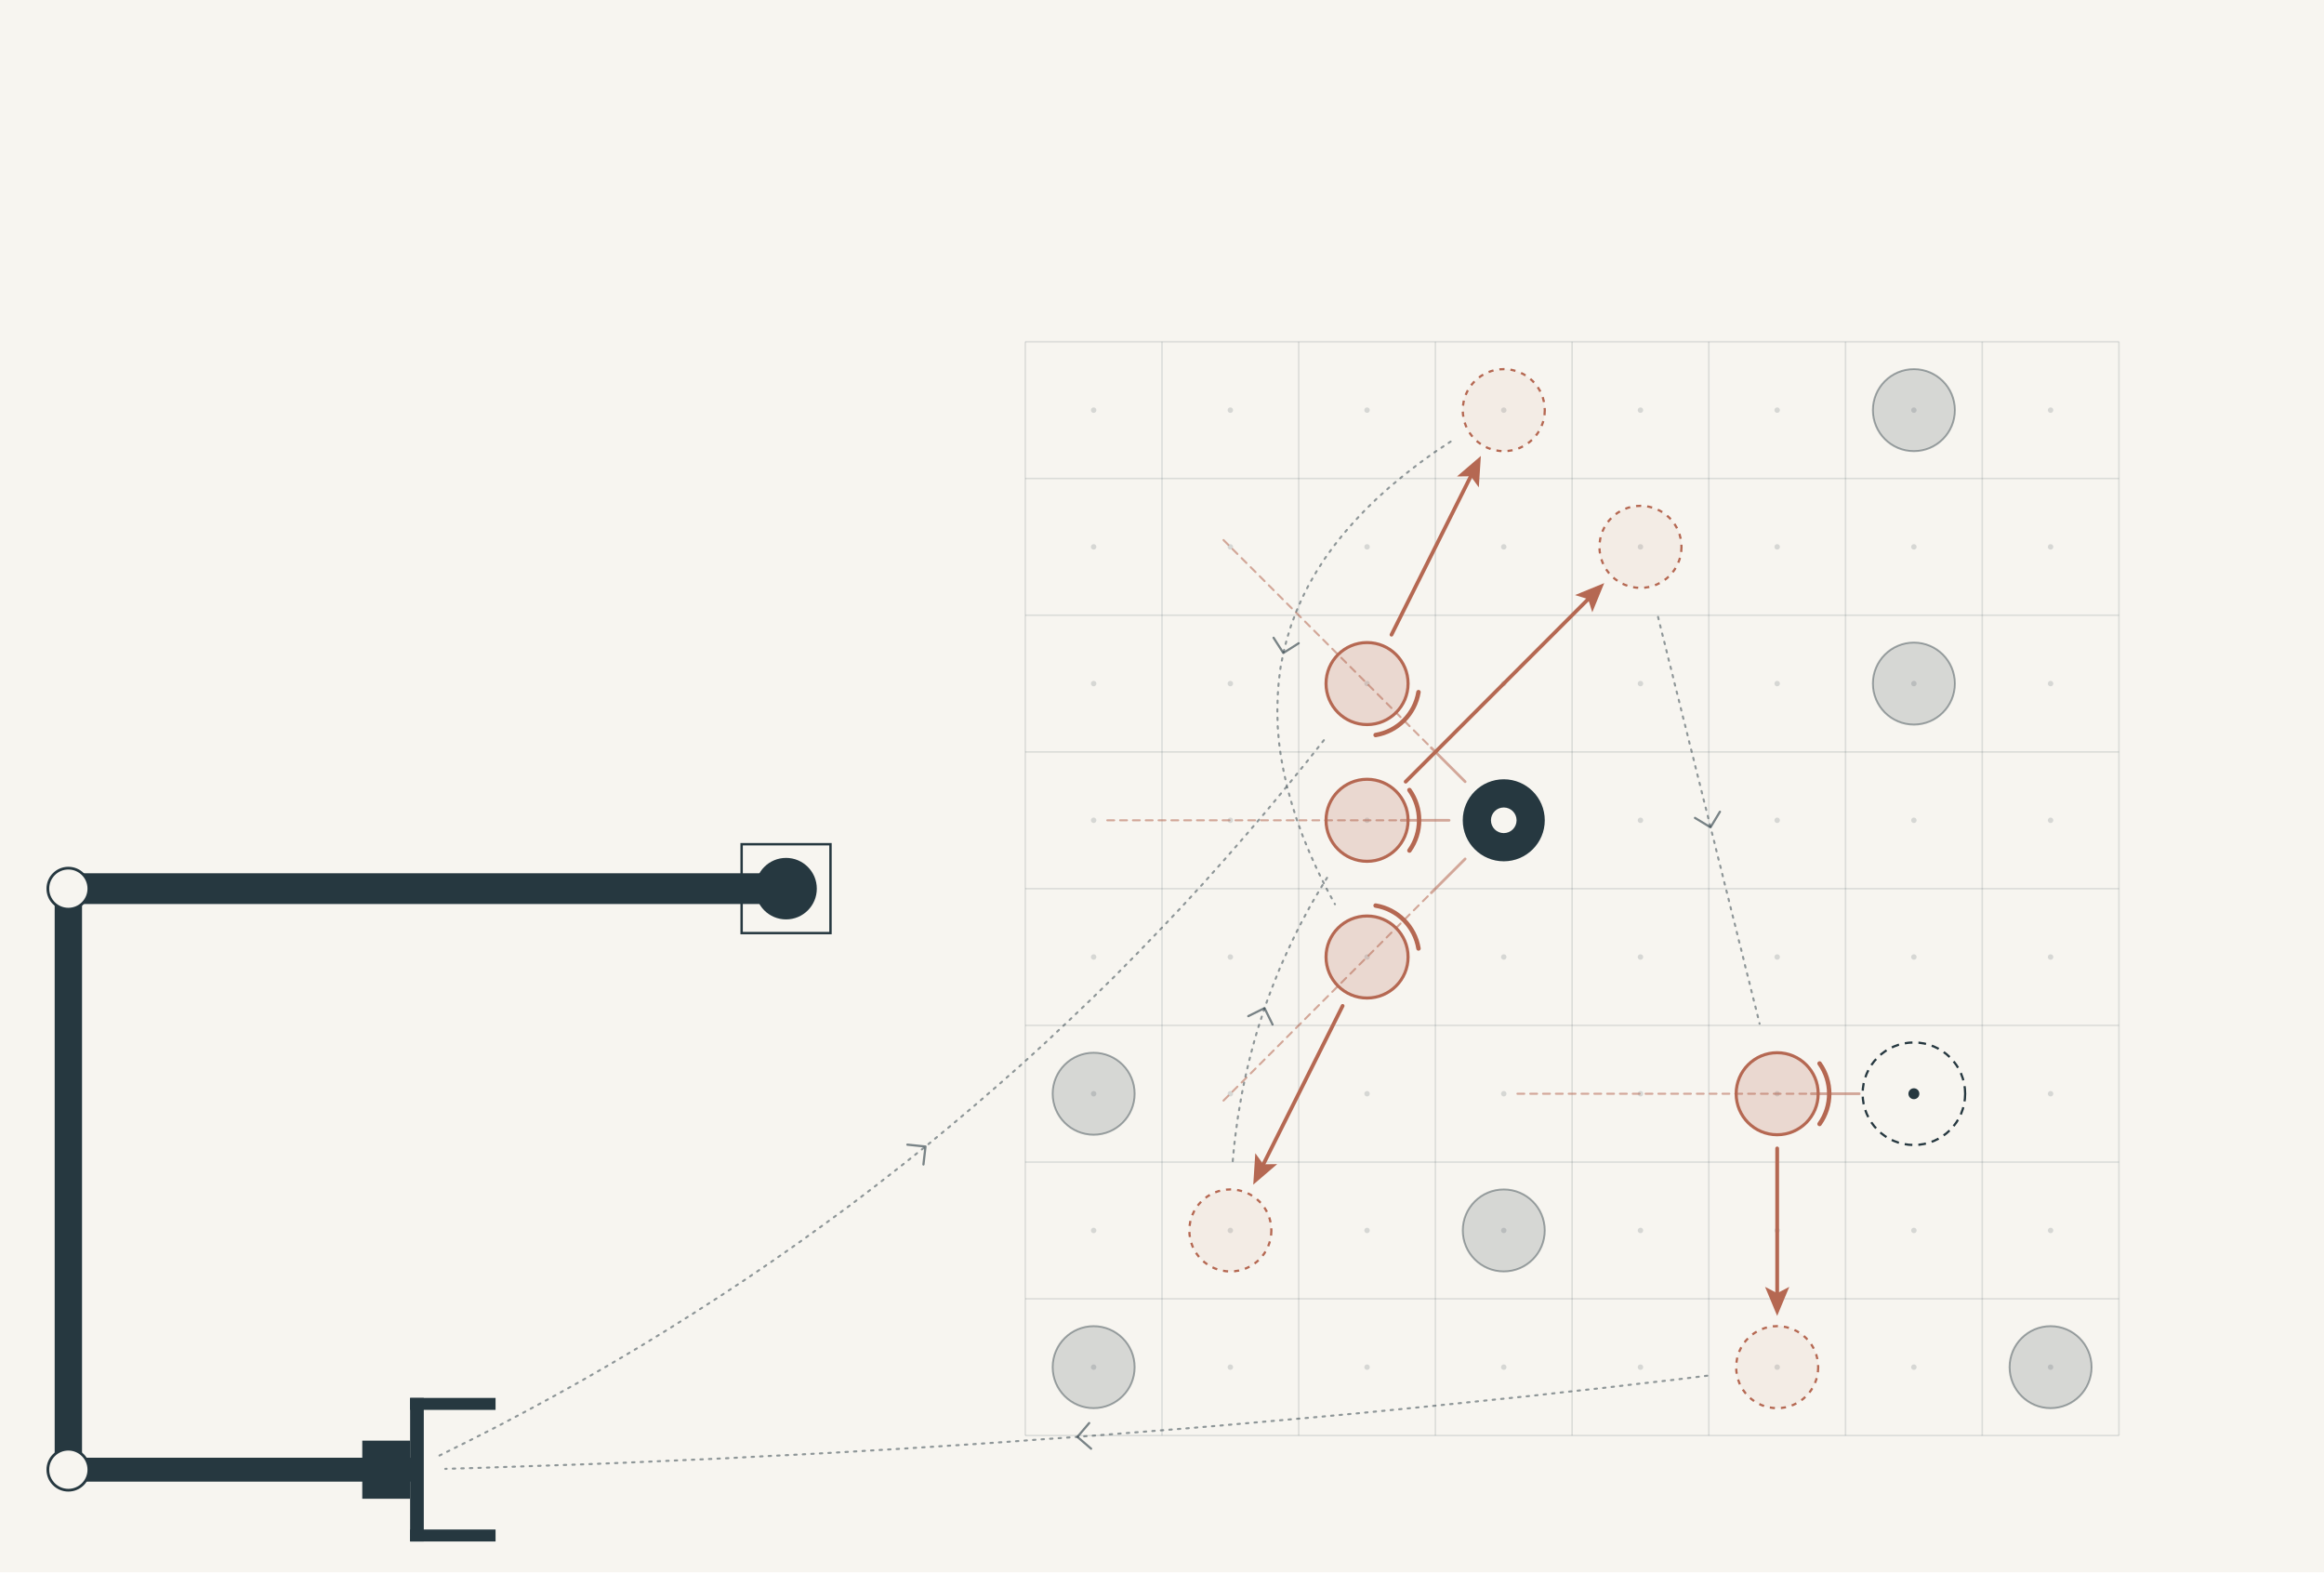
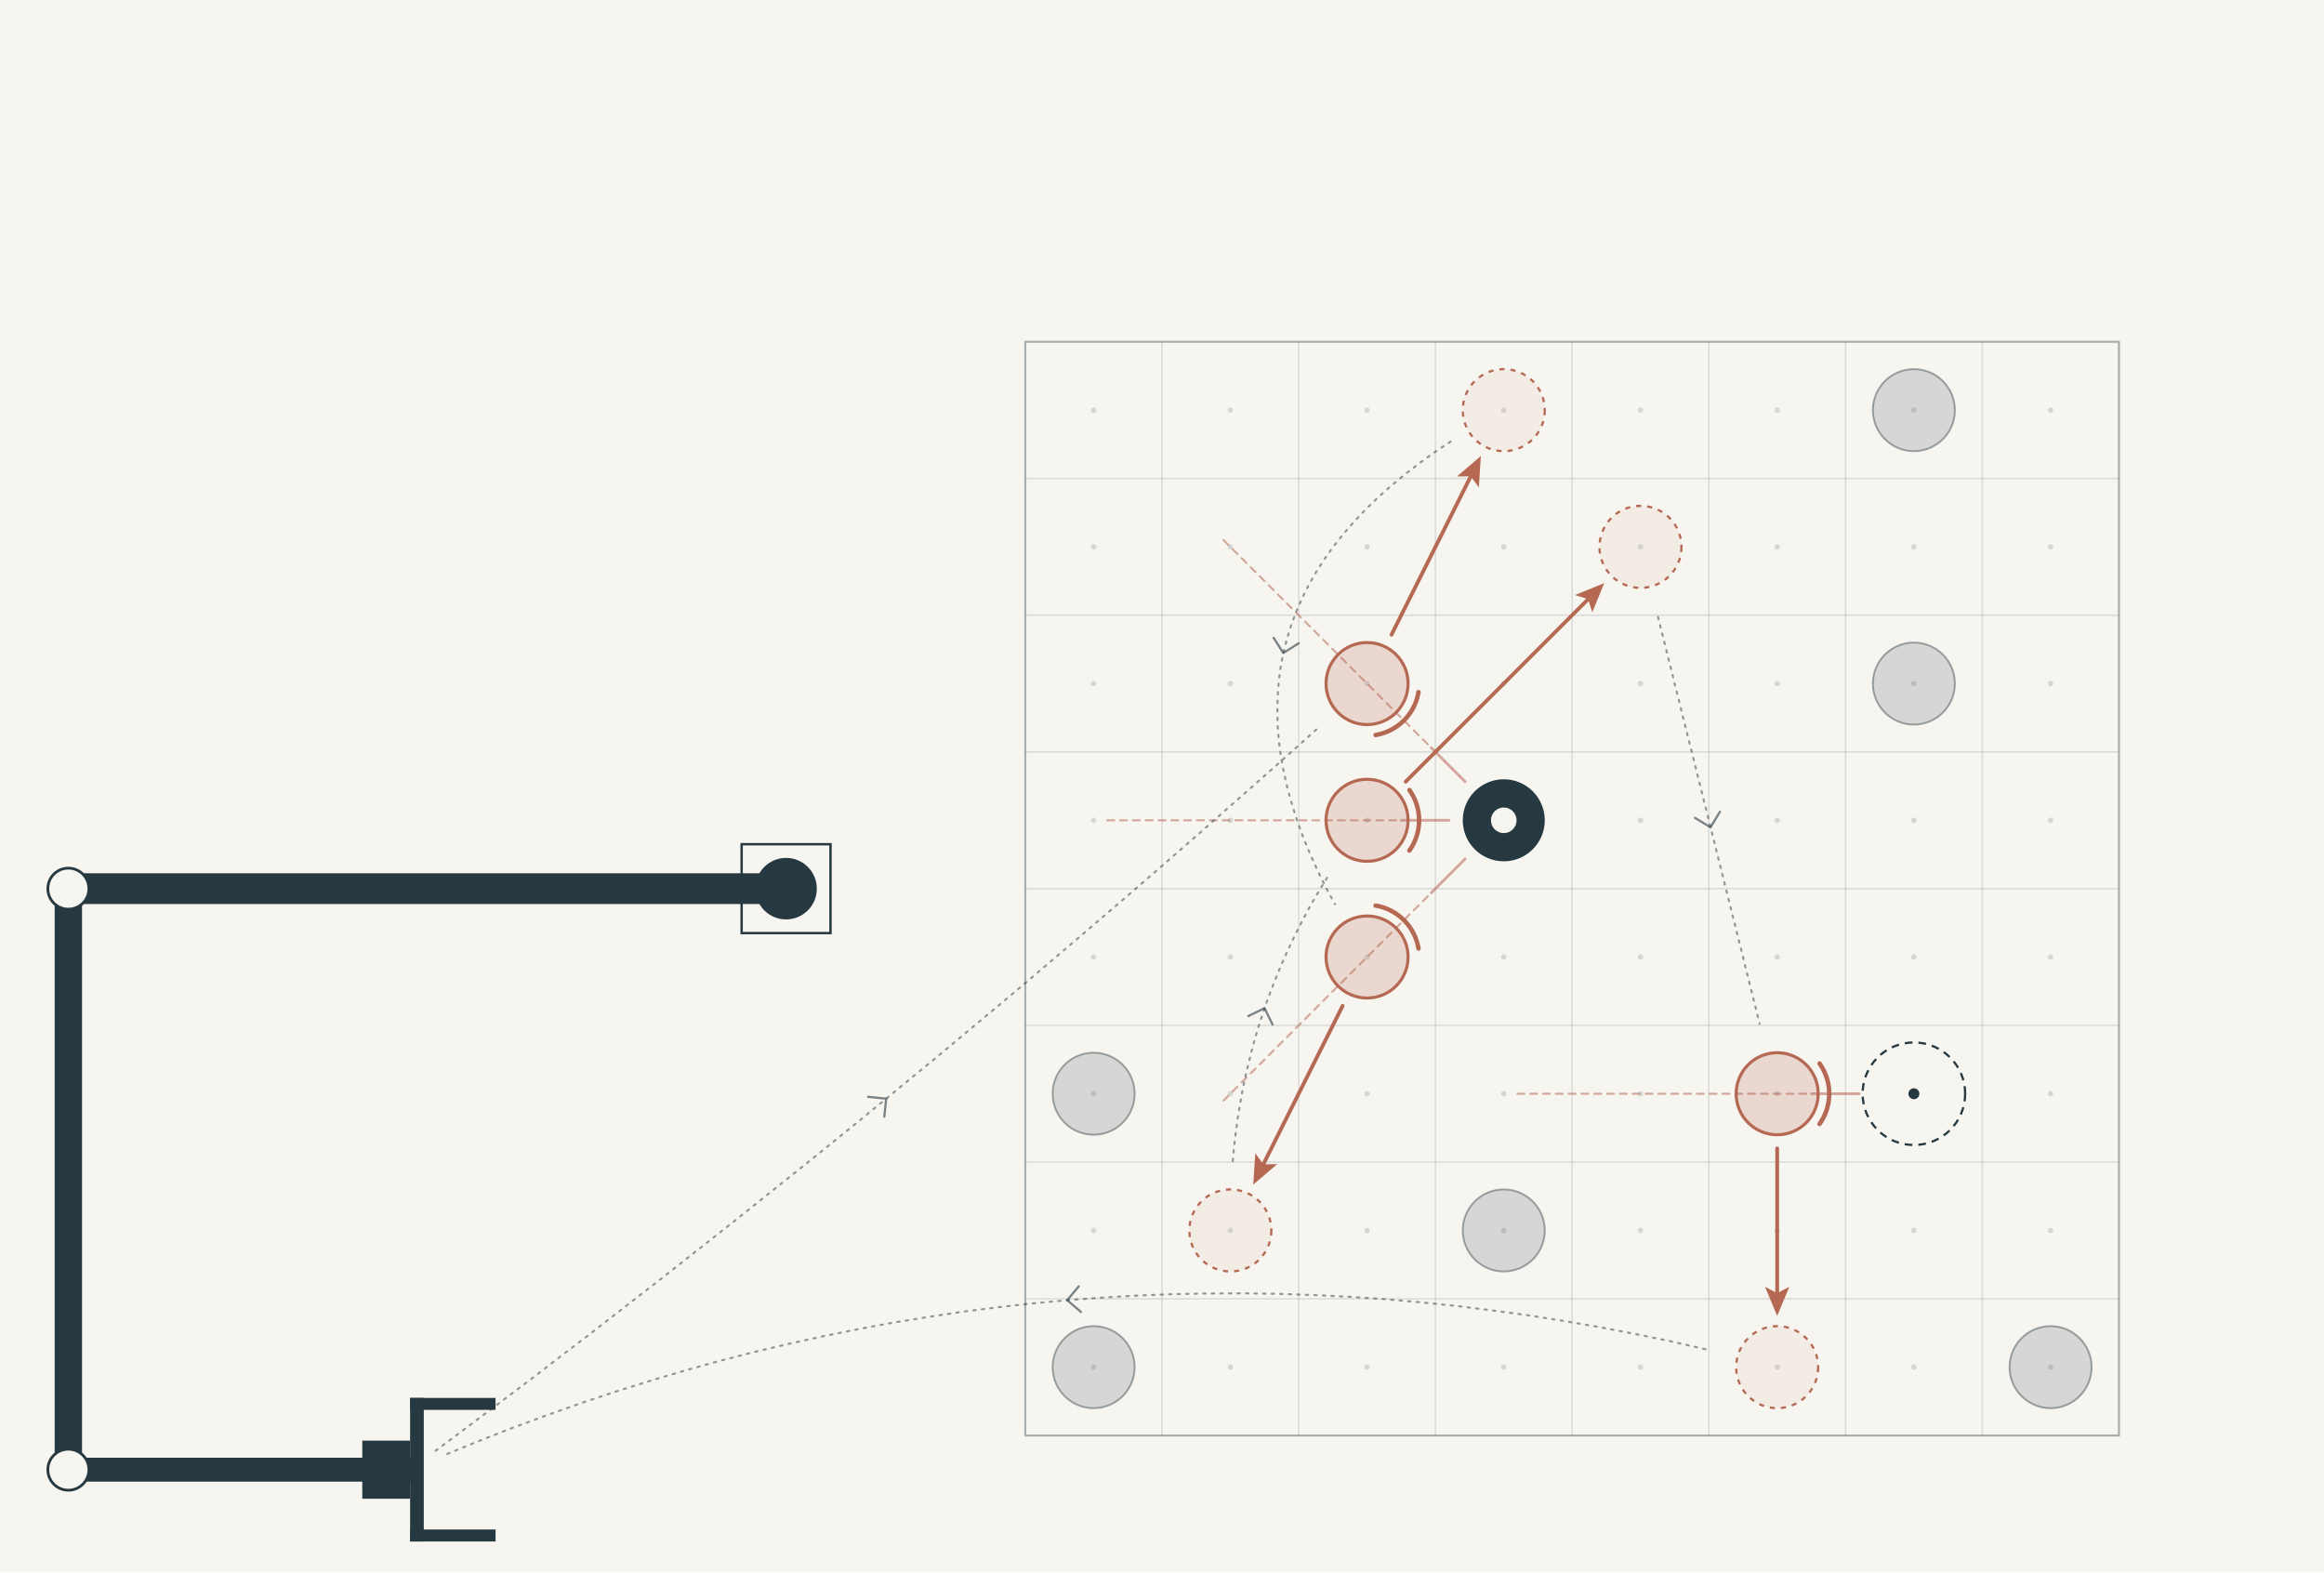
<svg xmlns="http://www.w3.org/2000/svg" viewBox="0 0 1360 920" width="1360" height="920" fill="none" shape-rendering="geometricPrecision">
  <rect width="100%" height="100%" fill="#F7F5F0" />
  <g id="lattice">
    <g id="lattice-lines" stroke="#263840" stroke-width="0.9" stroke-opacity="0.13" fill="none">
      <path d="M600,840 L600,200" />
      <path d="M680,840 L680,200" />
      <path d="M760,840 L760,200" />
      <path d="M840,840 L840,200" />
      <path d="M920,840 L920,200" />
      <path d="M1000,840 L1000,200" />
      <path d="M1080,840 L1080,200" />
      <path d="M1160,840 L1160,200" />
      <path d="M1240,840 L1240,200" />
      <path d="M600,840 L1240,840" />
      <path d="M600,760 L1240,760" />
      <path d="M600,680 L1240,680" />
      <path d="M600,600 L1240,600" />
      <path d="M600,520 L1240,520" />
      <path d="M600,440 L1240,440" />
      <path d="M600,360 L1240,360" />
      <path d="M600,280 L1240,280" />
      <path d="M600,200 L1240,200" />
    </g>
+     <rect x="600" y="200" width="640" height="640" stroke="#263840" stroke-opacity="0.3" stroke-width="1.2" />
    <g id="lattice-centres">
      <circle cx="640" cy="800" r="1.6" fill="#263840" fill-opacity="0.16" />
      <circle cx="720" cy="800" r="1.6" fill="#263840" fill-opacity="0.16" />
      <circle cx="800" cy="800" r="1.6" fill="#263840" fill-opacity="0.16" />
      <circle cx="880" cy="800" r="1.6" fill="#263840" fill-opacity="0.16" />
      <circle cx="960" cy="800" r="1.6" fill="#263840" fill-opacity="0.16" />
      <circle cx="1040" cy="800" r="1.6" fill="#263840" fill-opacity="0.16" />
      <circle cx="1120" cy="800" r="1.6" fill="#263840" fill-opacity="0.16" />
      <circle cx="1200" cy="800" r="1.6" fill="#263840" fill-opacity="0.16" />
      <circle cx="640" cy="720" r="1.6" fill="#263840" fill-opacity="0.16" />
      <circle cx="720" cy="720" r="1.6" fill="#263840" fill-opacity="0.16" />
      <circle cx="800" cy="720" r="1.6" fill="#263840" fill-opacity="0.16" />
      <circle cx="880" cy="720" r="1.6" fill="#263840" fill-opacity="0.16" />
      <circle cx="960" cy="720" r="1.6" fill="#263840" fill-opacity="0.16" />
      <circle cx="1040" cy="720" r="1.6" fill="#263840" fill-opacity="0.16" />
      <circle cx="1120" cy="720" r="1.6" fill="#263840" fill-opacity="0.16" />
      <circle cx="1200" cy="720" r="1.6" fill="#263840" fill-opacity="0.16" />
      <circle cx="640" cy="640" r="1.6" fill="#263840" fill-opacity="0.16" />
      <circle cx="720" cy="640" r="1.6" fill="#263840" fill-opacity="0.16" />
      <circle cx="800" cy="640" r="1.6" fill="#263840" fill-opacity="0.16" />
      <circle cx="880" cy="640" r="1.6" fill="#263840" fill-opacity="0.16" />
      <circle cx="960" cy="640" r="1.6" fill="#263840" fill-opacity="0.16" />
      <circle cx="1040" cy="640" r="1.6" fill="#263840" fill-opacity="0.16" />
      <circle cx="1120" cy="640" r="1.6" fill="#263840" fill-opacity="0.16" />
      <circle cx="1200" cy="640" r="1.6" fill="#263840" fill-opacity="0.16" />
      <circle cx="640" cy="560" r="1.6" fill="#263840" fill-opacity="0.16" />
      <circle cx="720" cy="560" r="1.6" fill="#263840" fill-opacity="0.16" />
      <circle cx="800" cy="560" r="1.6" fill="#263840" fill-opacity="0.16" />
      <circle cx="880" cy="560" r="1.6" fill="#263840" fill-opacity="0.16" />
      <circle cx="960" cy="560" r="1.6" fill="#263840" fill-opacity="0.16" />
      <circle cx="1040" cy="560" r="1.6" fill="#263840" fill-opacity="0.16" />
      <circle cx="1120" cy="560" r="1.6" fill="#263840" fill-opacity="0.16" />
      <circle cx="1200" cy="560" r="1.6" fill="#263840" fill-opacity="0.16" />
      <circle cx="640" cy="480" r="1.6" fill="#263840" fill-opacity="0.16" />
      <circle cx="720" cy="480" r="1.6" fill="#263840" fill-opacity="0.16" />
      <circle cx="800" cy="480" r="1.6" fill="#263840" fill-opacity="0.16" />
      <circle cx="880" cy="480" r="1.6" fill="#263840" fill-opacity="0.16" />
      <circle cx="960" cy="480" r="1.6" fill="#263840" fill-opacity="0.16" />
      <circle cx="1040" cy="480" r="1.6" fill="#263840" fill-opacity="0.16" />
      <circle cx="1120" cy="480" r="1.6" fill="#263840" fill-opacity="0.16" />
      <circle cx="1200" cy="480" r="1.6" fill="#263840" fill-opacity="0.16" />
      <circle cx="640" cy="400" r="1.6" fill="#263840" fill-opacity="0.16" />
      <circle cx="720" cy="400" r="1.6" fill="#263840" fill-opacity="0.16" />
      <circle cx="800" cy="400" r="1.6" fill="#263840" fill-opacity="0.16" />
      <circle cx="880" cy="400" r="1.6" fill="#263840" fill-opacity="0.16" />
      <circle cx="960" cy="400" r="1.6" fill="#263840" fill-opacity="0.16" />
      <circle cx="1040" cy="400" r="1.6" fill="#263840" fill-opacity="0.16" />
      <circle cx="1120" cy="400" r="1.6" fill="#263840" fill-opacity="0.16" />
      <circle cx="1200" cy="400" r="1.6" fill="#263840" fill-opacity="0.16" />
      <circle cx="640" cy="320" r="1.6" fill="#263840" fill-opacity="0.16" />
      <circle cx="720" cy="320" r="1.6" fill="#263840" fill-opacity="0.16" />
      <circle cx="800" cy="320" r="1.6" fill="#263840" fill-opacity="0.16" />
      <circle cx="880" cy="320" r="1.6" fill="#263840" fill-opacity="0.16" />
      <circle cx="960" cy="320" r="1.6" fill="#263840" fill-opacity="0.16" />
      <circle cx="1040" cy="320" r="1.6" fill="#263840" fill-opacity="0.16" />
      <circle cx="1120" cy="320" r="1.6" fill="#263840" fill-opacity="0.16" />
      <circle cx="1200" cy="320" r="1.6" fill="#263840" fill-opacity="0.16" />
      <circle cx="640" cy="240" r="1.6" fill="#263840" fill-opacity="0.16" />
      <circle cx="720" cy="240" r="1.6" fill="#263840" fill-opacity="0.16" />
      <circle cx="800" cy="240" r="1.6" fill="#263840" fill-opacity="0.16" />
      <circle cx="880" cy="240" r="1.6" fill="#263840" fill-opacity="0.16" />
      <circle cx="960" cy="240" r="1.6" fill="#263840" fill-opacity="0.16" />
      <circle cx="1040" cy="240" r="1.6" fill="#263840" fill-opacity="0.16" />
      <circle cx="1120" cy="240" r="1.6" fill="#263840" fill-opacity="0.16" />
      <circle cx="1200" cy="240" r="1.6" fill="#263840" fill-opacity="0.16" />
    </g>
  </g>
  <g id="goal">
    <circle cx="1120" cy="640" r="30" fill="none" stroke="#263840" stroke-width="1.3" stroke-dasharray="4.5 3.5" />
    <circle cx="1120" cy="640" r="3.2" fill="#263840" />
  </g>
  <g id="discs-context">
    <circle cx="1120" cy="240" r="24" id="c0" fill="#263840" fill-opacity="0.16" stroke="#263840" stroke-opacity="0.42" stroke-width="1.1" />
    <circle cx="1120" cy="400" r="24" id="c1" fill="#263840" fill-opacity="0.16" stroke="#263840" stroke-opacity="0.42" stroke-width="1.1" />
    <circle cx="640" cy="800" r="24" id="c2" fill="#263840" fill-opacity="0.16" stroke="#263840" stroke-opacity="0.42" stroke-width="1.1" />
    <circle cx="880" cy="720" r="24" id="c3" fill="#263840" fill-opacity="0.16" stroke="#263840" stroke-opacity="0.42" stroke-width="1.1" />
    <circle cx="1200" cy="800" r="24" id="c4" fill="#263840" fill-opacity="0.16" stroke="#263840" stroke-opacity="0.42" stroke-width="1.1" />
    <circle cx="640" cy="640" r="24" id="c5" fill="#263840" fill-opacity="0.16" stroke="#263840" stroke-opacity="0.42" stroke-width="1.1" />
  </g>
  <g id="destinations-filled">
    <circle cx="880" cy="240" r="24" id="slot-b1" fill="#B56852" fill-opacity="0.07" stroke="#B56852" stroke-width="1.3" stroke-dasharray="3 3.5" />
    <circle cx="720" cy="720" r="24" id="slot-b2" fill="#B56852" fill-opacity="0.07" stroke="#B56852" stroke-width="1.3" stroke-dasharray="3 3.5" />
    <circle cx="960" cy="320" r="24" id="slot-b3" fill="#B56852" fill-opacity="0.07" stroke="#B56852" stroke-width="1.3" stroke-dasharray="3 3.5" />
    <circle cx="1040" cy="800" r="24" id="slot-b4" fill="#B56852" fill-opacity="0.07" stroke="#B56852" stroke-width="1.3" stroke-dasharray="3 3.5" />
  </g>
  <g id="blocked-rays">
    <g id="ray-target-0" opacity="0.55">
      <path d="M648,480 L820,480" stroke="#B56852" stroke-width="1.2" stroke-dasharray="4 3.5" stroke-linecap="round" />
      <path d="M820,480 L848,480" stroke="#B56852" stroke-width="1.6" stroke-linecap="round" />
    </g>
    <g id="ray-target-1" opacity="0.55">
      <path d="M716,644 L837.6,522.4" stroke="#B56852" stroke-width="1.2" stroke-dasharray="4 3.5" stroke-linecap="round" />
      <path d="M837.6,522.4 L857.4,502.6" stroke="#B56852" stroke-width="1.6" stroke-linecap="round" />
    </g>
    <g id="ray-target-2" opacity="0.55">
      <path d="M716,316 L837.6,437.6" stroke="#B56852" stroke-width="1.2" stroke-dasharray="4 3.5" stroke-linecap="round" />
      <path d="M837.6,437.6 L857.4,457.4" stroke="#B56852" stroke-width="1.6" stroke-linecap="round" />
    </g>
    <g id="ray-goal-3" opacity="0.55">
      <path d="M888,640 L1060,640" stroke="#B56852" stroke-width="1.2" stroke-dasharray="4 3.5" stroke-linecap="round" />
      <path d="M1060,640 L1088,640" stroke="#B56852" stroke-width="1.6" stroke-linecap="round" />
    </g>
  </g>
  <g id="blockers-highlight">
    <circle cx="800" cy="400" r="24" id="b1-hl" fill="#B56852" fill-opacity="0.20" stroke="#B56852" stroke-width="1.8" />
    <circle cx="800" cy="560" r="24" id="b2-hl" fill="#B56852" fill-opacity="0.20" stroke="#B56852" stroke-width="1.8" />
    <circle cx="800" cy="480" r="24" id="b3-hl" fill="#B56852" fill-opacity="0.20" stroke="#B56852" stroke-width="1.8" />
    <circle cx="1040" cy="640" r="24" id="b4-hl" fill="#B56852" fill-opacity="0.20" stroke="#B56852" stroke-width="1.8" />
  </g>
  <g id="blocked-contacts">
    <path id="contact-b1" d="M805,430.1 A30.5,30.5 0 0 0 830.1,405" fill="none" stroke="#B56852" stroke-width="2.6" stroke-linecap="round" />
    <path id="contact-b2" d="M830.1,555 A30.5,30.5 0 0 0 805,529.9" fill="none" stroke="#B56852" stroke-width="2.6" stroke-linecap="round" />
    <path id="contact-b3" d="M824.8,497.7 A30.5,30.5 0 0 0 824.8,462.3" fill="none" stroke="#B56852" stroke-width="2.6" stroke-linecap="round" />
    <path id="contact-b4" d="M1064.8,657.7 A30.5,30.5 0 0 0 1064.8,622.3" fill="none" stroke="#B56852" stroke-width="2.6" stroke-linecap="round" />
  </g>
  <g id="target">
    <circle cx="880" cy="480" r="24" fill="#263840" />
    <circle cx="880" cy="480" r="7.5" fill="#F7F5F0" />
  </g>
  <g id="robot-home" opacity="1">
    <rect x="-26" y="-26" width="52" height="52" transform="translate(460 520) rotate(-0)" fill="#F7F5F0" stroke="#263840" stroke-width="1.4" />
    <circle cx="460" cy="520" r="18" fill="#263840" />
    <circle cx="460" cy="520" r="5.5" fill="#F7F5F0" />
    <path d="M460,520 L40,520" stroke="#263840" stroke-width="18" stroke-linecap="round" />
    <path d="M40,520 L40,860" stroke="#263840" stroke-width="16" stroke-linecap="round" />
    <path d="M40,860 L240,860" stroke="#263840" stroke-width="14" stroke-linecap="round" />
    <rect x="-14" y="-17" width="28" height="34" transform="translate(226 860) rotate(-360)" fill="#263840" />
    <rect x="-4" y="-42" width="8" height="84" transform="translate(244 860) rotate(-360)" fill="#263840" />
    <rect x="-25" y="-3.5" width="50" height="7" transform="translate(265 898.5) rotate(-360)" fill="#263840" />
    <rect x="-25" y="-3.5" width="50" height="7" transform="translate(265 821.5) rotate(-360)" fill="#263840" />
    <circle cx="40" cy="520" r="12" fill="#F7F5F0" stroke="#263840" stroke-width="1.6" />
    <circle cx="40" cy="860" r="12" fill="#F7F5F0" stroke="#263840" stroke-width="1.6" />
  </g>
  <g id="transit-chain">
-     <path d="M257.2,851.7 L274.3,843.2 L291.2,834.6 L308,825.7 L324.6,816.7 L341.1,807.5 L357.4,798.1 L373.6,788.5 L389.6,778.7 L405.5,768.7 L421.2,758.6 L436.8,748.3 L452.2,737.8 L467.5,727.1 L482.6,716.2 L497.6,705.2 L512.4,693.9 L527,682.5 L541.6,670.9 L555.9,659.1 L570.1,647.1 L584.2,634.9 L598.1,622.6 L611.8,610.1 L625.4,597.3 L638.9,584.4 L652.2,571.4 L665.3,558.1 L678.3,544.6 L691.2,531 L703.9,517.2 L716.4,503.2 L728.8,489 L741.1,474.6 L753.1,460.1 L765.1,445.3 L776.9,430.4" stroke="#263840" stroke-opacity="0.5" stroke-width="1.2" stroke-dasharray="1.4 3.6" stroke-linecap="round" fill="none" />
-     <path d="M531,669.8 L541.6,670.9 L540.4,681.4" id="transit-dir-0" stroke="#263840" stroke-opacity="0.6" stroke-width="1.3" fill="none" stroke-linecap="round" stroke-linejoin="round" />
+     <path d="M254.9,848.9 L269.8,837.8 L284.7,826.6 L299.6,815.4 L314.4,804.2 L329.1,792.9 L343.9,781.6 L358.6,770.2 L373.3,758.8 L388,747.4 L402.6,735.9 L417.2,724.4 L431.8,712.9 L446.3,701.3 L460.8,689.7 L475.3,678.1 L489.8,666.4 L504.2,654.7 L518.6,642.9 L532.9,631.1 L547.3,619.3 L561.6,607.4 L575.8,595.5 L590.1,583.6 L604.3,571.6 L618.4,559.6 L632.6,547.5 L646.7,535.4 L660.8,523.3 L674.9,511.1 L688.9,498.9 L702.9,486.7 L716.8,474.4 L730.8,462.1 L744.7,449.8 L758.6,437.4 L772.4,425" stroke="#263840" stroke-opacity="0.5" stroke-width="1.2" stroke-dasharray="1.4 3.6" stroke-linecap="round" fill="none" />
+     <path d="M508,641.8 L518.6,642.9 L517.5,653.4" id="transit-dir-0" stroke="#263840" stroke-opacity="0.6" stroke-width="1.3" fill="none" stroke-linecap="round" stroke-linejoin="round" />
    <path d="M848.9,258.4 L839.4,264.7 L830.4,271.2 L821.9,277.8 L813.8,284.5 L806.2,291.3 L799.1,298.2 L792.4,305.3 L786.2,312.4 L780.4,319.7 L775.1,327.1 L770.3,334.6 L765.9,342.2 L762,350 L758.6,357.8 L755.6,365.8 L753.1,373.9 L751,382.1 L749.4,390.4 L748.3,398.9 L747.7,407.4 L747.5,416.1 L747.7,424.9 L748.4,433.8 L749.6,442.8 L751.3,451.9 L753.4,461.2 L756,470.5 L759,480 L762.5,489.6 L766.5,499.3 L770.9,509.1 L775.8,519.1 L781.2,529.1" stroke="#263840" stroke-opacity="0.5" stroke-width="1.2" stroke-dasharray="1.4 3.6" stroke-linecap="round" fill="none" />
    <path d="M760,376.4 L751,382.1 L745.3,373.2" id="transit-dir-1" stroke="#263840" stroke-opacity="0.6" stroke-width="1.3" fill="none" stroke-linecap="round" stroke-linejoin="round" />
    <path d="M721.4,679.4 L722,672.8 L722.7,666.2 L723.6,659.6 L724.5,653.1 L725.6,646.6 L726.7,640.2 L728,633.8 L729.4,627.4 L730.9,621.1 L732.5,614.8 L734.2,608.5 L736,602.3 L738,596.1 L740,589.9 L742.2,583.8 L744.5,577.7 L746.9,571.7 L749.3,565.7 L752,559.7 L754.7,553.8 L757.5,547.9 L760.4,542 L763.5,536.2 L766.6,530.4 L769.9,524.7 L773.3,519 L776.8,513.3" stroke="#263840" stroke-opacity="0.5" stroke-width="1.2" stroke-dasharray="1.4 3.6" stroke-linecap="round" fill="none" />
    <path d="M730.5,594.6 L740,589.9 L744.7,599.5" id="transit-dir-2" stroke="#263840" stroke-opacity="0.6" stroke-width="1.3" fill="none" stroke-linecap="round" stroke-linejoin="round" />
    <path d="M970.3,361 L972.3,369.2 L974.4,377.4 L976.4,385.6 L978.5,393.8 L980.5,402.1 L982.6,410.3 L984.6,418.5 L986.7,426.7 L988.7,434.9 L990.8,443.1 L992.8,451.3 L994.9,459.5 L996.9,467.7 L999,475.9 L1001,484.1 L1003.1,492.3 L1005.1,500.5 L1007.2,508.7 L1009.2,516.9 L1011.3,525.1 L1013.3,533.3 L1015.4,541.5 L1017.4,549.7 L1019.5,557.9 L1021.5,566.2 L1023.6,574.4 L1025.6,582.6 L1027.7,590.8 L1029.7,599" stroke="#263840" stroke-opacity="0.5" stroke-width="1.2" stroke-dasharray="1.4 3.6" stroke-linecap="round" fill="none" />
    <path d="M1006.5,475 L1001,484.1 L991.9,478.6" id="transit-dir-3" stroke="#263840" stroke-opacity="0.6" stroke-width="1.3" fill="none" stroke-linecap="round" stroke-linejoin="round" />
-     <path d="M999.1,805 L978.7,807.5 L958.2,809.8 L937.8,812.2 L917.3,814.4 L896.9,816.7 L876.4,818.8 L855.9,820.9 L835.4,823 L815,825 L794.5,827 L774,828.9 L753.5,830.7 L733,832.5 L712.5,834.3 L692,836 L671.5,837.6 L651,839.2 L630.5,840.8 L610,842.2 L589.5,843.7 L568.9,845.1 L548.4,846.4 L527.9,847.7 L507.3,848.9 L486.8,850.1 L466.2,851.2 L445.7,852.2 L425.1,853.3 L404.6,854.2 L384,855.1 L363.5,856 L342.9,856.8 L322.3,857.5 L301.8,858.2 L281.2,858.9 L260.6,859.5" stroke="#263840" stroke-opacity="0.5" stroke-width="1.2" stroke-dasharray="1.4 3.6" stroke-linecap="round" fill="none" />
-     <path d="M638.5,847.7 L630.5,840.8 L637.4,832.7" id="transit-dir-4" stroke="#263840" stroke-opacity="0.6" stroke-width="1.3" fill="none" stroke-linecap="round" stroke-linejoin="round" />
+     <path d="M998,789.5 L977,784.7 L956,780.4 L935.1,776.4 L914.2,772.8 L893.3,769.5 L872.5,766.7 L851.7,764.1 L830.9,762 L810.1,760.2 L789.4,758.8 L768.7,757.8 L748,757.1 L727.3,756.8 L706.7,756.9 L686.1,757.3 L665.6,758.1 L645,759.3 L624.5,760.8 L604,762.7 L583.6,765 L563.1,767.6 L542.7,770.7 L522.3,774 L502,777.8 L481.7,781.9 L461.4,786.4 L441.1,791.2 L420.9,796.4 L400.7,802 L380.5,808 L360.3,814.3 L340.2,821 L320.1,828.1 L300,835.5 L280,843.3 L260,851.5" stroke="#263840" stroke-opacity="0.5" stroke-width="1.2" stroke-dasharray="1.4 3.6" stroke-linecap="round" fill="none" />
+     <path d="M632.6,767.7 L624.5,760.8 L631.3,752.7" id="transit-dir-4" stroke="#263840" stroke-opacity="0.6" stroke-width="1.3" fill="none" stroke-linecap="round" stroke-linejoin="round" />
  </g>
  <g id="relocation-arrows">
    <g id="move-b1">
      <path d="M814.3,371.4 L861.3,277.5" stroke="#B56852" stroke-width="2.2" stroke-linecap="round" fill="none" />
      <path d="M866.6,266.8 L852.6,278.8 L860.7,278.7 L865.4,285.2 L866.6,266.8" fill="#B56852" stroke="none" />
    </g>
    <g id="move-b2">
      <path d="M785.7,588.6 L738.7,682.5" stroke="#B56852" stroke-width="2.2" stroke-linecap="round" fill="none" />
      <path d="M733.4,693.2 L747.4,681.2 L739.3,681.3 L734.6,674.8 L733.4,693.2" fill="#B56852" stroke="none" />
    </g>
    <g id="move-b3">
      <path d="M822.6,457.4 L930.4,349.6" stroke="#B56852" stroke-width="2.2" stroke-linecap="round" fill="none" />
      <path d="M938.8,341.2 L921.7,348.2 L929.4,350.6 L931.8,358.3 L938.8,341.2" fill="#B56852" stroke="none" />
    </g>
    <g id="move-b4">
      <path d="M1040,672 L1040,758.1" stroke="#B56852" stroke-width="2.2" stroke-linecap="round" fill="none" />
      <path d="M1040,770 L1047.1,753 L1040,756.7 L1032.9,753 L1040,770" fill="#B56852" stroke="none" />
    </g>
  </g>
</svg>
